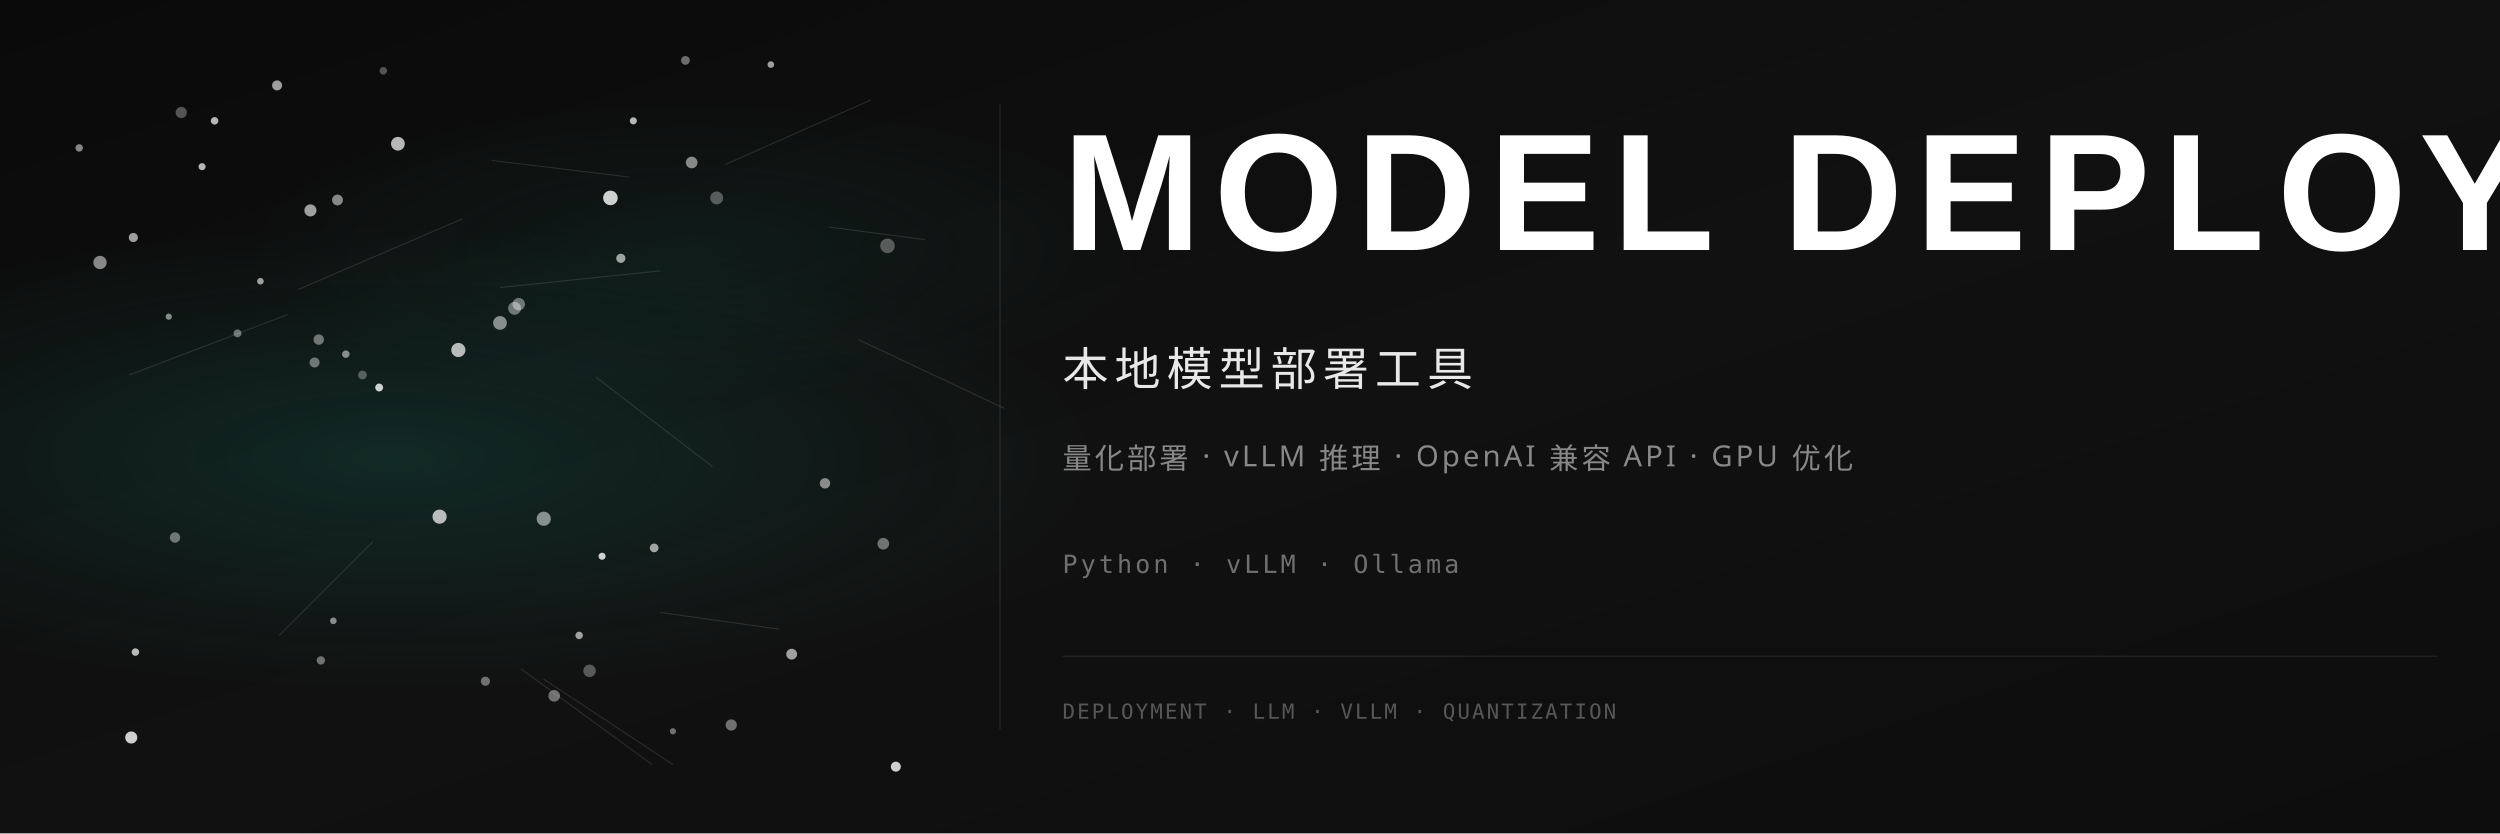
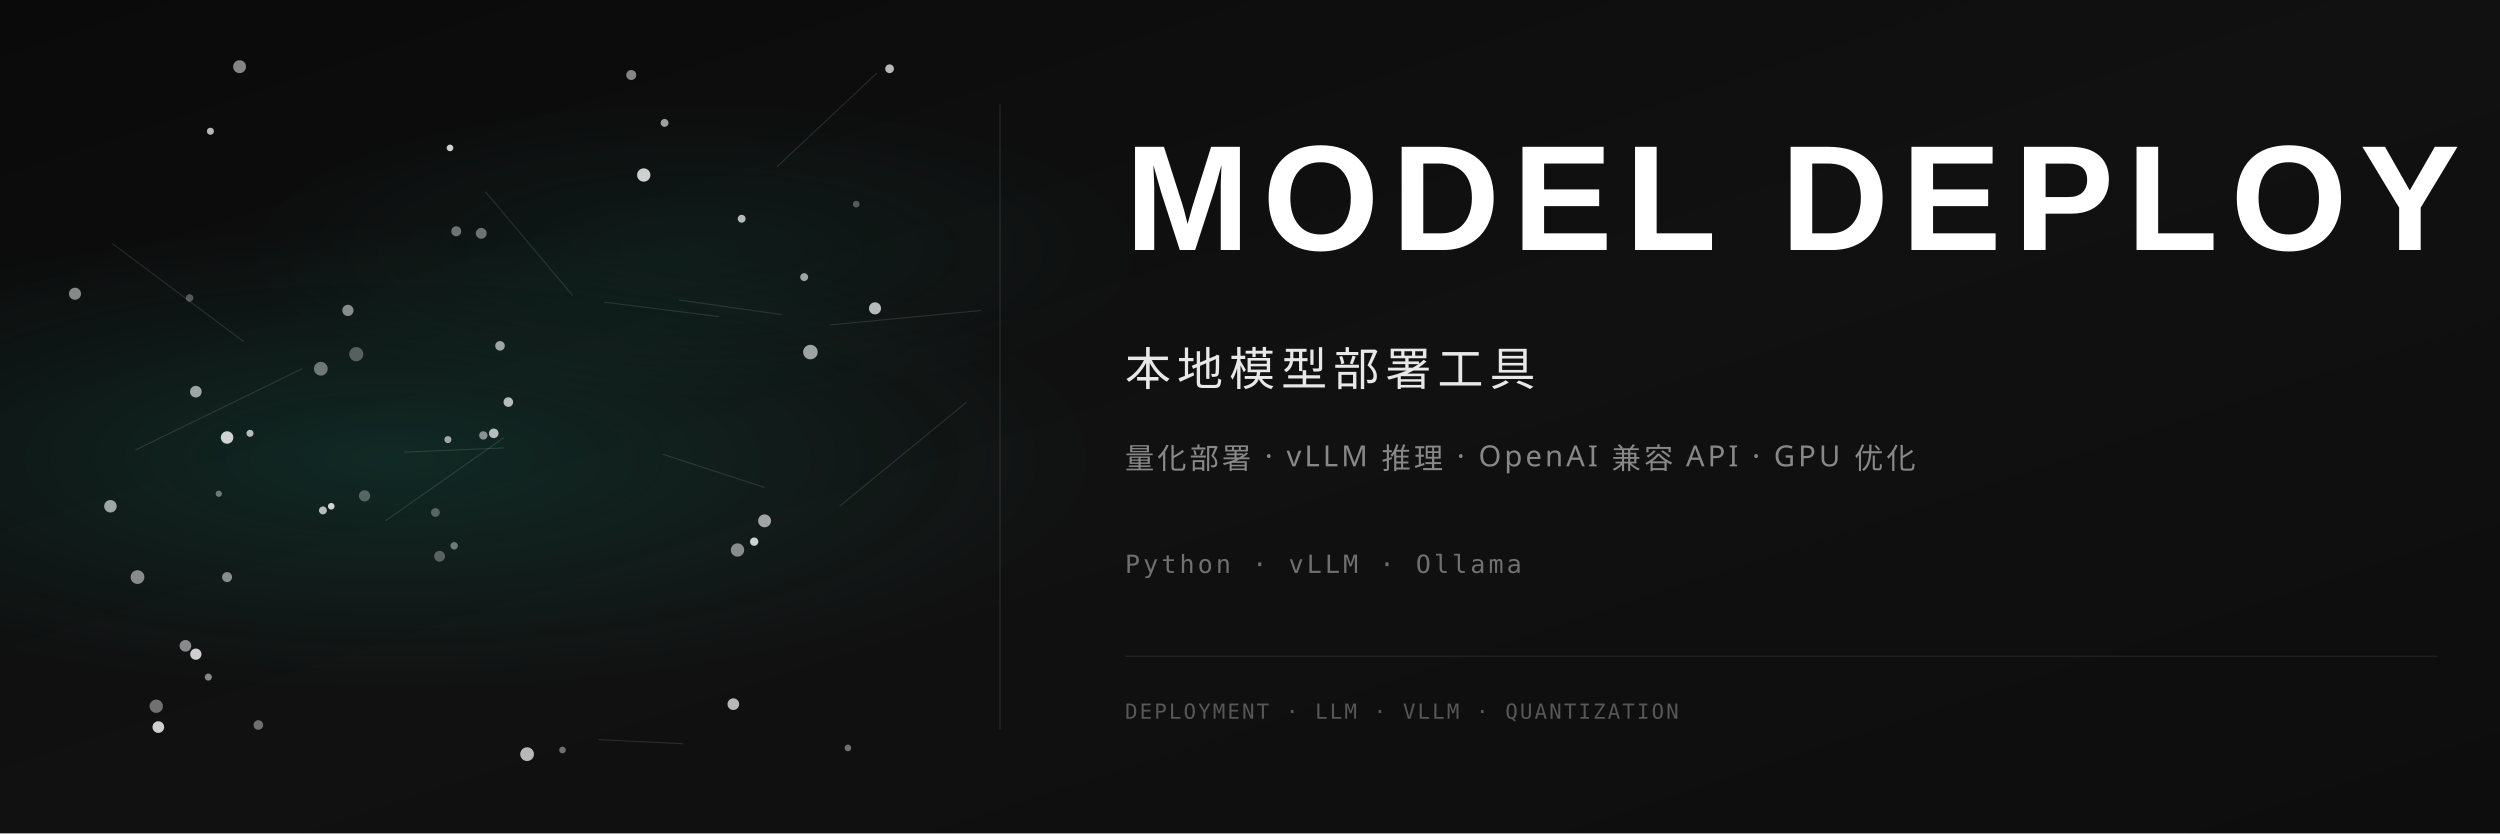
<svg xmlns="http://www.w3.org/2000/svg" viewBox="0 0 1200 400" width="1200" height="400">
  <defs>
    <linearGradient id="bg" x1="0%" y1="0%" x2="100%" y2="100%">
      <stop offset="0%" style="stop-color:#0a0a0a" />
      <stop offset="50%" style="stop-color:#111111" />
      <stop offset="100%" style="stop-color:#0d0d0d" />
    </linearGradient>
    <radialGradient id="glow1" cx="16%" cy="55%" r="28%">
      <stop offset="0%" style="stop-color:#1ABC9C;stop-opacity:0.15" />
      <stop offset="100%" style="stop-color:#1ABC9C;stop-opacity:0" />
    </radialGradient>
    <radialGradient id="glow2" cx="28%" cy="30%" r="18%">
      <stop offset="0%" style="stop-color:#1ABC9C;stop-opacity:0.08" />
      <stop offset="100%" style="stop-color:#1ABC9C;stop-opacity:0" />
    </radialGradient>
  </defs>
  <rect width="1200" height="400" fill="url(#bg)" />
  <rect width="1200" height="400" fill="url(#glow1)" />
  <rect width="1200" height="400" fill="url(#glow2)" />
-   <circle cx="174" cy="180" r="2.1" fill="white" opacity="0.3" />
-   <circle cx="298" cy="124" r="2.2" fill="white" opacity="0.6" />
-   <circle cx="329" cy="29" r="2.1" fill="white" opacity="0.4" />
-   <circle cx="426" cy="118" r="3.5" fill="white" opacity="0.3" />
-   <circle cx="351" cy="348" r="2.7" fill="white" opacity="0.4" />
-   <circle cx="63" cy="354" r="2.9" fill="white" opacity="0.8" />
-   <circle cx="162" cy="96" r="2.6" fill="white" opacity="0.5" />
-   <circle cx="87" cy="54" r="2.7" fill="white" opacity="0.3" />
-   <circle cx="323" cy="351" r="1.5" fill="white" opacity="0.4" />
-   <circle cx="133" cy="41" r="2.4" fill="white" opacity="0.6" />
-   <circle cx="103" cy="58" r="1.8" fill="white" opacity="0.7" />
-   <circle cx="114" cy="160" r="1.9" fill="white" opacity="0.4" />
-   <circle cx="424" cy="261" r="2.8" fill="white" opacity="0.4" />
-   <circle cx="38" cy="71" r="1.8" fill="white" opacity="0.5" />
-   <circle cx="396" cy="232" r="2.5" fill="white" opacity="0.5" />
-   <circle cx="125" cy="135" r="1.6" fill="white" opacity="0.6" />
-   <circle cx="184" cy="34" r="1.8" fill="white" opacity="0.3" />
-   <circle cx="211" cy="248" r="3.4" fill="white" opacity="0.7" />
-   <circle cx="154" cy="317" r="2.0" fill="white" opacity="0.4" />
-   <circle cx="191" cy="69" r="3.3" fill="white" opacity="0.7" />
-   <circle cx="97" cy="80" r="1.7" fill="white" opacity="0.7" />
-   <circle cx="380" cy="314" r="2.6" fill="white" opacity="0.6" />
-   <circle cx="48" cy="126" r="3.2" fill="white" opacity="0.5" />
-   <circle cx="249" cy="146" r="3.0" fill="white" opacity="0.4" />
-   <circle cx="240" cy="155" r="3.3" fill="white" opacity="0.5" />
-   <circle cx="370" cy="31" r="1.6" fill="white" opacity="0.6" />
-   <circle cx="220" cy="168" r="3.4" fill="white" opacity="0.7" />
-   <circle cx="151" cy="174" r="2.4" fill="white" opacity="0.4" />
-   <circle cx="261" cy="249" r="3.4" fill="white" opacity="0.5" />
-   <circle cx="332" cy="78" r="2.8" fill="white" opacity="0.5" />
-   <circle cx="278" cy="305" r="1.8" fill="white" opacity="0.6" />
-   <circle cx="233" cy="327" r="2.2" fill="white" opacity="0.4" />
-   <circle cx="84" cy="258" r="2.5" fill="white" opacity="0.4" />
-   <circle cx="344" cy="95" r="3.1" fill="white" opacity="0.3" />
-   <circle cx="149" cy="101" r="2.9" fill="white" opacity="0.6" />
-   <circle cx="153" cy="163" r="2.5" fill="white" opacity="0.4" />
-   <circle cx="304" cy="58" r="1.7" fill="white" opacity="0.7" />
-   <circle cx="166" cy="170" r="1.8" fill="white" opacity="0.5" />
-   <circle cx="283" cy="322" r="3.0" fill="white" opacity="0.3" />
-   <circle cx="81" cy="152" r="1.5" fill="white" opacity="0.5" />
-   <circle cx="65" cy="313" r="1.8" fill="white" opacity="0.7" />
-   <circle cx="314" cy="263" r="2.1" fill="white" opacity="0.6" />
-   <circle cx="430" cy="368" r="2.4" fill="white" opacity="0.8" />
-   <circle cx="182" cy="186" r="1.9" fill="white" opacity="0.8" />
-   <circle cx="247" cy="148" r="3.1" fill="white" opacity="0.4" />
-   <circle cx="160" cy="298" r="1.6" fill="white" opacity="0.5" />
-   <circle cx="64" cy="114" r="2.2" fill="white" opacity="0.6" />
-   <circle cx="289" cy="267" r="1.7" fill="white" opacity="0.8" />
-   <circle cx="266" cy="334" r="2.8" fill="white" opacity="0.4" />
-   <circle cx="293" cy="95" r="3.5" fill="white" opacity="0.8" />
-   <line x1="286" y1="181" x2="342" y2="224" stroke="white" stroke-width="0.5" opacity="0.12" />
-   <line x1="236" y1="77" x2="302" y2="85" stroke="white" stroke-width="0.5" opacity="0.12" />
-   <line x1="348" y1="79" x2="418" y2="48" stroke="white" stroke-width="0.5" opacity="0.12" />
-   <line x1="143" y1="139" x2="222" y2="105" stroke="white" stroke-width="0.5" opacity="0.12" />
-   <line x1="62" y1="180" x2="138" y2="151" stroke="white" stroke-width="0.5" opacity="0.12" />
-   <line x1="240" y1="138" x2="317" y2="130" stroke="white" stroke-width="0.5" opacity="0.12" />
-   <line x1="317" y1="294" x2="374" y2="302" stroke="white" stroke-width="0.5" opacity="0.12" />
-   <line x1="134" y1="305" x2="179" y2="260" stroke="white" stroke-width="0.5" opacity="0.12" />
-   <line x1="250" y1="321" x2="313" y2="367" stroke="white" stroke-width="0.5" opacity="0.12" />
-   <line x1="412" y1="163" x2="482" y2="196" stroke="white" stroke-width="0.5" opacity="0.12" />
-   <line x1="398" y1="109" x2="444" y2="115" stroke="white" stroke-width="0.5" opacity="0.12" />
-   <line x1="261" y1="326" x2="323" y2="367" stroke="white" stroke-width="0.5" opacity="0.12" />
+   <circle cx="231" cy="112" r="2.6" fill="white" opacity="0.4" />
+   <circle cx="101" cy="63" r="1.7" fill="white" opacity="0.7" />
+   <circle cx="76" cy="349" r="2.8" fill="white" opacity="0.8" />
+   <circle cx="120" cy="208" r="1.7" fill="white" opacity="0.7" />
+   <circle cx="362" cy="260" r="2.0" fill="white" opacity="0.8" />
+   <circle cx="240" cy="166" r="2.3" fill="white" opacity="0.6" />
+   <circle cx="386" cy="133" r="1.9" fill="white" opacity="0.6" />
+   <circle cx="155" cy="245" r="1.9" fill="white" opacity="0.7" />
+   <circle cx="270" cy="360" r="1.6" fill="white" opacity="0.4" />
+   <circle cx="354" cy="264" r="3.2" fill="white" opacity="0.5" />
+   <circle cx="211" cy="267" r="2.6" fill="white" opacity="0.3" />
+   <circle cx="94" cy="314" r="2.7" fill="white" opacity="0.8" />
+   <circle cx="309" cy="84" r="3.2" fill="white" opacity="0.8" />
+   <circle cx="427" cy="33" r="2.1" fill="white" opacity="0.7" />
+   <circle cx="215" cy="211" r="1.7" fill="white" opacity="0.6" />
+   <circle cx="209" cy="246" r="2.1" fill="white" opacity="0.3" />
+   <circle cx="109" cy="210" r="3.0" fill="white" opacity="0.8" />
+   <circle cx="53" cy="243" r="3.0" fill="white" opacity="0.6" />
+   <circle cx="303" cy="36" r="2.4" fill="white" opacity="0.5" />
+   <circle cx="75" cy="339" r="3.2" fill="white" opacity="0.4" />
+   <circle cx="218" cy="262" r="1.8" fill="white" opacity="0.4" />
+   <circle cx="237" cy="208" r="2.3" fill="white" opacity="0.7" />
+   <circle cx="319" cy="59" r="1.9" fill="white" opacity="0.6" />
+   <circle cx="124" cy="348" r="2.3" fill="white" opacity="0.4" />
+   <circle cx="105" cy="237" r="1.5" fill="white" opacity="0.4" />
+   <circle cx="115" cy="32" r="3.1" fill="white" opacity="0.5" />
+   <circle cx="216" cy="71" r="1.6" fill="white" opacity="0.8" />
+   <circle cx="109" cy="277" r="2.4" fill="white" opacity="0.5" />
+   <circle cx="36" cy="141" r="2.9" fill="white" opacity="0.5" />
+   <circle cx="91" cy="143" r="1.8" fill="white" opacity="0.3" />
+   <circle cx="219" cy="111" r="2.4" fill="white" opacity="0.4" />
+   <circle cx="420" cy="148" r="2.9" fill="white" opacity="0.7" />
+   <circle cx="356" cy="105" r="1.9" fill="white" opacity="0.7" />
+   <circle cx="66" cy="277" r="3.3" fill="white" opacity="0.5" />
+   <circle cx="100" cy="325" r="1.7" fill="white" opacity="0.5" />
+   <circle cx="367" cy="250" r="3.1" fill="white" opacity="0.6" />
+   <circle cx="159" cy="243" r="1.6" fill="white" opacity="0.8" />
+   <circle cx="89" cy="310" r="2.8" fill="white" opacity="0.5" />
+   <circle cx="167" cy="149" r="2.7" fill="white" opacity="0.5" />
+   <circle cx="244" cy="193" r="2.3" fill="white" opacity="0.7" />
+   <circle cx="94" cy="188" r="2.8" fill="white" opacity="0.6" />
+   <circle cx="253" cy="362" r="3.3" fill="white" opacity="0.7" />
+   <circle cx="175" cy="238" r="2.7" fill="white" opacity="0.3" />
+   <circle cx="171" cy="170" r="3.4" fill="white" opacity="0.3" />
+   <circle cx="232" cy="209" r="2.0" fill="white" opacity="0.5" />
+   <circle cx="154" cy="177" r="3.3" fill="white" opacity="0.4" />
+   <circle cx="411" cy="98" r="1.6" fill="white" opacity="0.3" />
+   <circle cx="352" cy="338" r="2.8" fill="white" opacity="0.7" />
+   <circle cx="389" cy="169" r="3.5" fill="white" opacity="0.6" />
+   <circle cx="407" cy="359" r="1.6" fill="white" opacity="0.4" />
+   <line x1="185" y1="250" x2="242" y2="210" stroke="white" stroke-width="0.5" opacity="0.12" />
+   <line x1="326" y1="144" x2="375" y2="151" stroke="white" stroke-width="0.5" opacity="0.12" />
+   <line x1="373" y1="80" x2="421" y2="35" stroke="white" stroke-width="0.5" opacity="0.12" />
+   <line x1="403" y1="243" x2="464" y2="193" stroke="white" stroke-width="0.5" opacity="0.12" />
+   <line x1="65" y1="216" x2="145" y2="177" stroke="white" stroke-width="0.5" opacity="0.12" />
+   <line x1="290" y1="145" x2="345" y2="152" stroke="white" stroke-width="0.5" opacity="0.12" />
+   <line x1="287" y1="355" x2="328" y2="357" stroke="white" stroke-width="0.5" opacity="0.12" />
+   <line x1="398" y1="156" x2="471" y2="149" stroke="white" stroke-width="0.5" opacity="0.12" />
+   <line x1="194" y1="217" x2="242" y2="215" stroke="white" stroke-width="0.5" opacity="0.12" />
+   <line x1="54" y1="117" x2="117" y2="164" stroke="white" stroke-width="0.5" opacity="0.12" />
+   <line x1="318" y1="218" x2="367" y2="234" stroke="white" stroke-width="0.5" opacity="0.12" />
+   <line x1="233" y1="92" x2="275" y2="142" stroke="white" stroke-width="0.5" opacity="0.12" />
  <line x1="480" y1="50" x2="480" y2="350" stroke="white" stroke-width="0.5" opacity="0.12" />
-   <text x="510" y="120" font-family="'SF Pro Display','Helvetica Neue',Arial,sans-serif" font-size="80" font-weight="800" fill="white" letter-spacing="6">MODEL DEPLOY</text>
-   <text x="510" y="185" font-family="'Noto Sans SC','PingFang SC','Microsoft YaHei',sans-serif" font-size="22" font-weight="500" fill="white" opacity="0.9" letter-spacing="3">本地模型部署工具</text>
-   <text x="510" y="225" font-family="'Noto Sans SC','PingFang SC','Microsoft YaHei',sans-serif" font-size="14" font-weight="300" fill="white" opacity="0.5" letter-spacing="1.5">量化部署 · vLLM 推理 · OpenAI 兼容 API · GPU 优化</text>
-   <text x="510" y="275" font-family="'SF Mono','Fira Code','Consolas',monospace" font-size="12" fill="white" opacity="0.4" letter-spacing="1.5">Python · vLLM · Ollama</text>
-   <line x1="510" y1="315" x2="1170" y2="315" stroke="white" stroke-width="0.5" opacity="0.1" />
-   <text x="510" y="345" font-family="'SF Mono','Fira Code','Consolas',monospace" font-size="10" fill="white" opacity="0.3" letter-spacing="1">DEPLOYMENT · LLM · VLLM · QUANTIZATION</text>
+   <text x="540" y="120" font-family="'SF Pro Display','Helvetica Neue',Arial,sans-serif" font-size="72" font-weight="800" fill="white" letter-spacing="6">MODEL DEPLOY</text>
+   <text x="540" y="185" font-family="'Noto Sans SC','PingFang SC','Microsoft YaHei',sans-serif" font-size="22" font-weight="500" fill="white" opacity="0.9" letter-spacing="3">本地模型部署工具</text>
+   <text x="540" y="225" font-family="'Noto Sans SC','PingFang SC','Microsoft YaHei',sans-serif" font-size="14" font-weight="300" fill="white" opacity="0.5" letter-spacing="1.5">量化部署 · vLLM 推理 · OpenAI 兼容 API · GPU 优化</text>
+   <text x="540" y="275" font-family="'SF Mono','Fira Code','Consolas',monospace" font-size="12" fill="white" opacity="0.4" letter-spacing="1.5">Python · vLLM · Ollama</text>
+   <line x1="540" y1="315" x2="1170" y2="315" stroke="white" stroke-width="0.5" opacity="0.1" />
+   <text x="540" y="345" font-family="'SF Mono','Fira Code','Consolas',monospace" font-size="10" fill="white" opacity="0.3" letter-spacing="1">DEPLOYMENT · LLM · VLLM · QUANTIZATION</text>
</svg>
